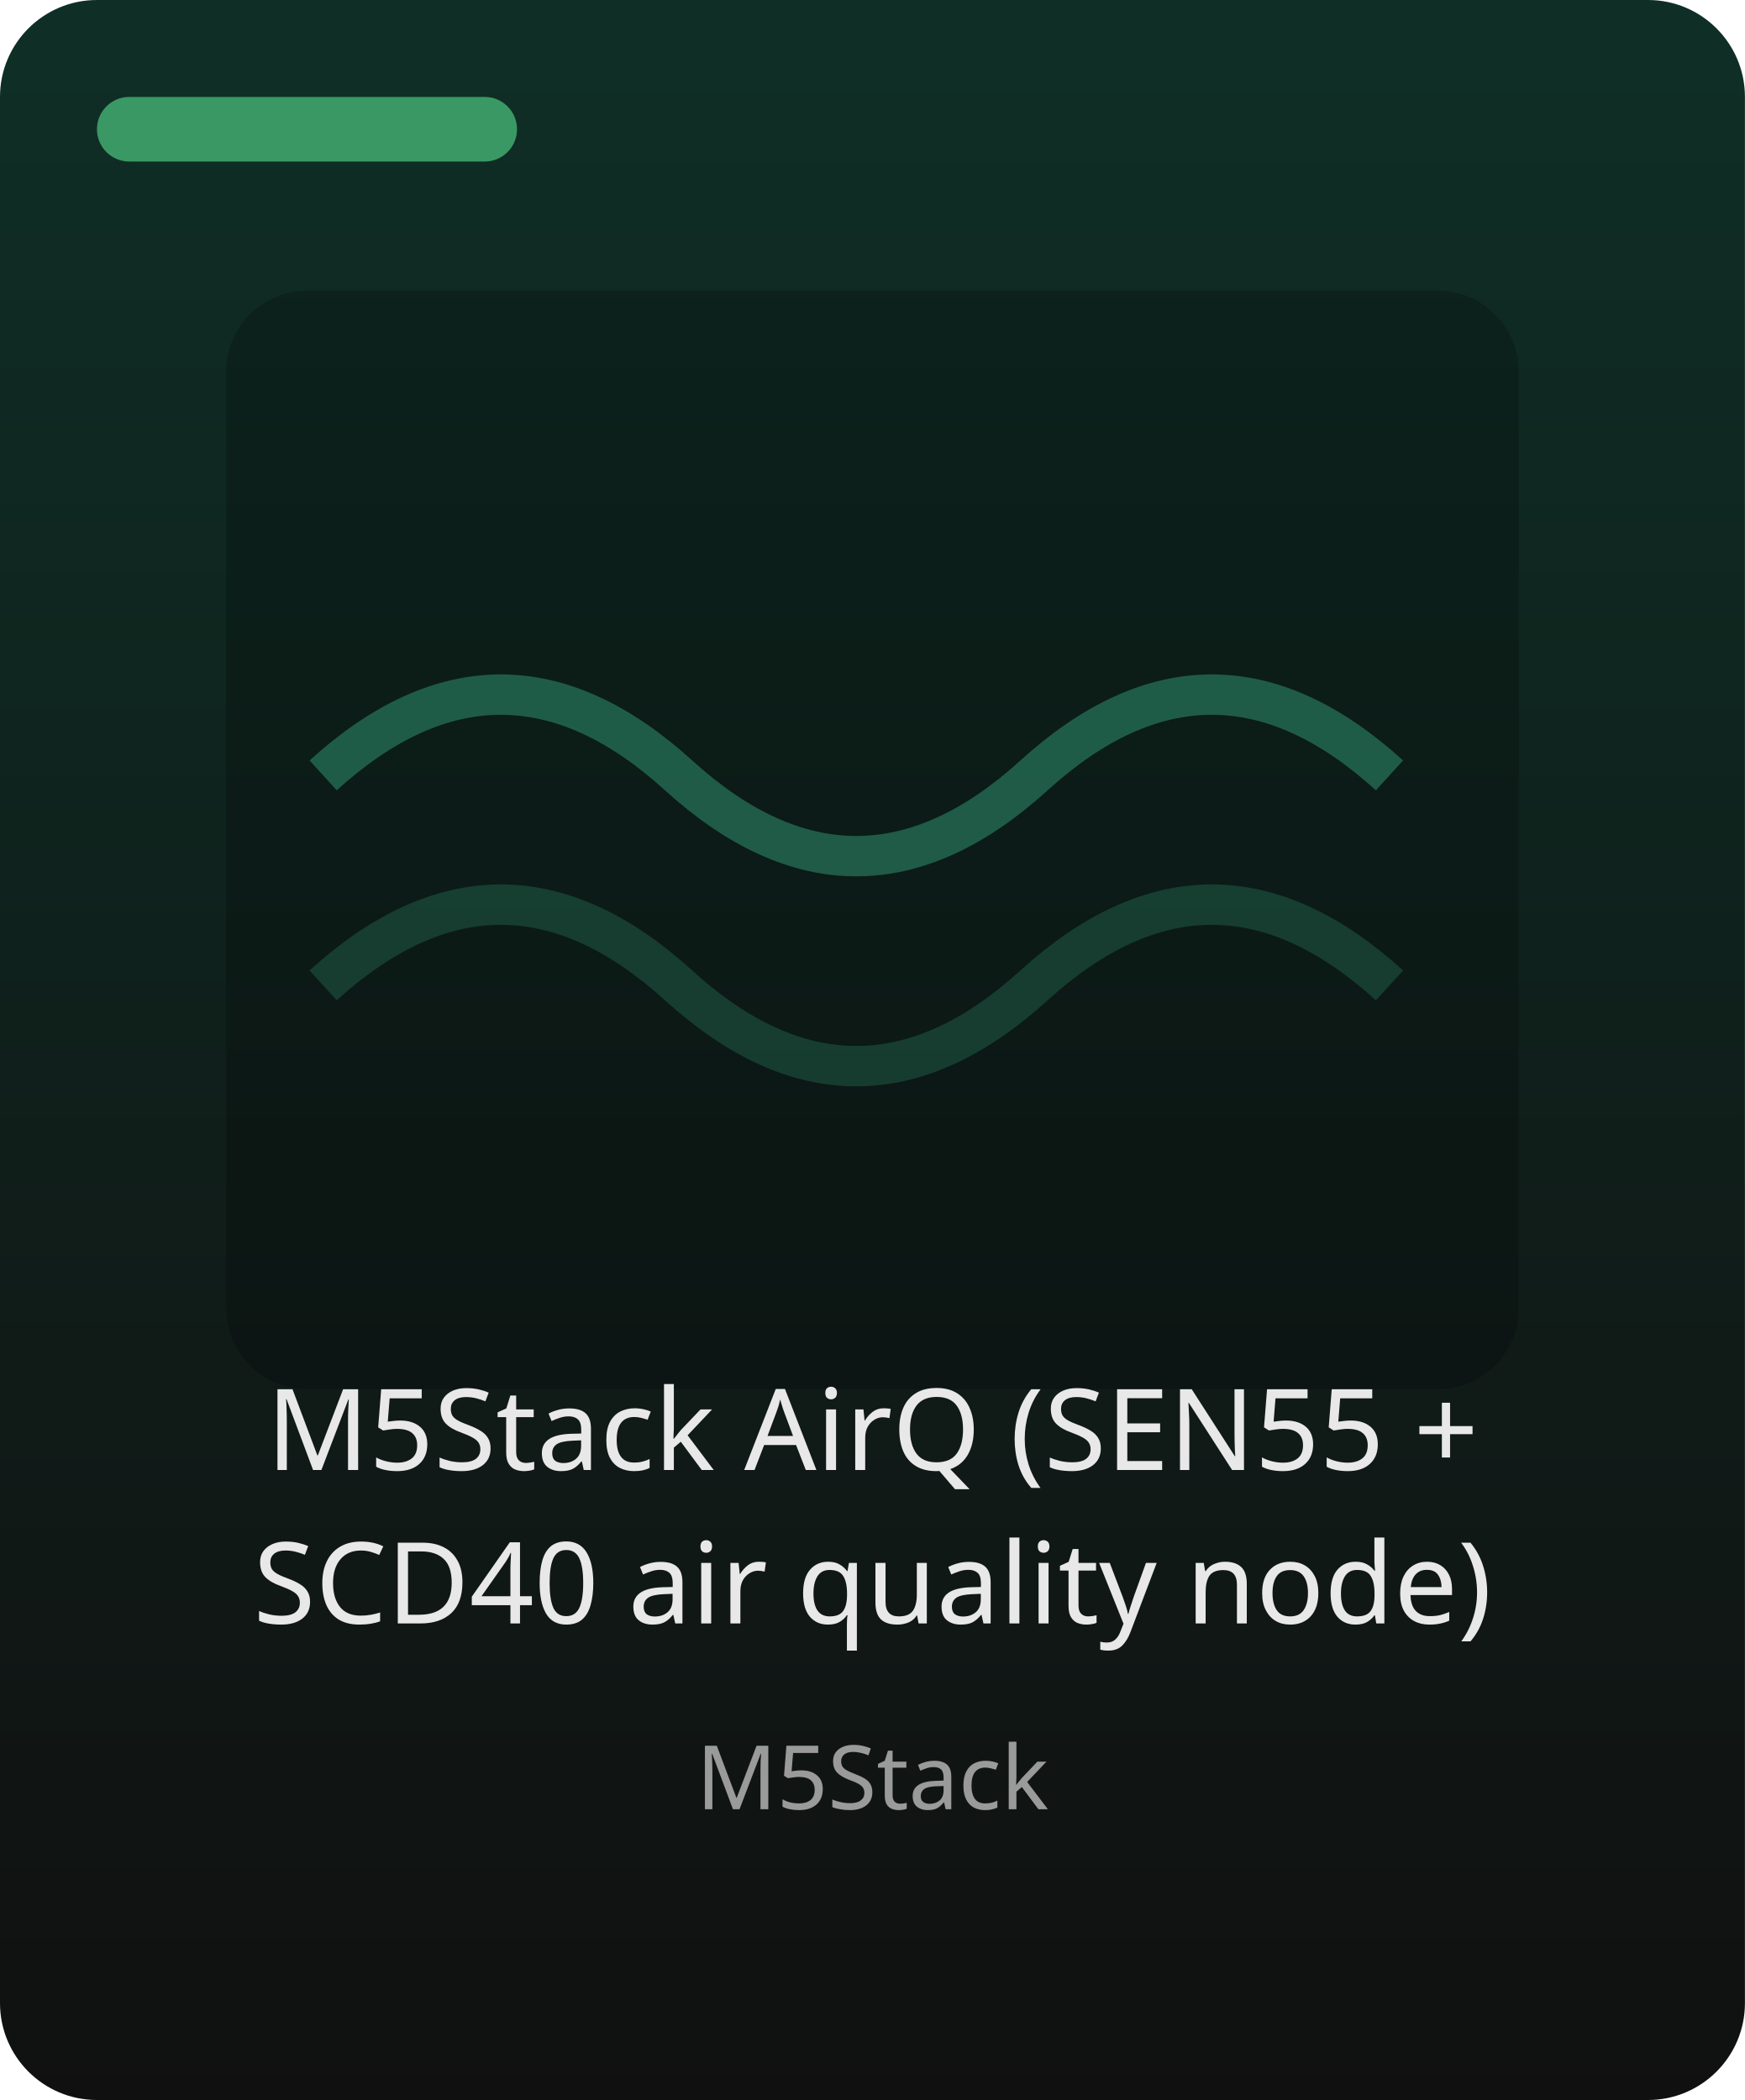
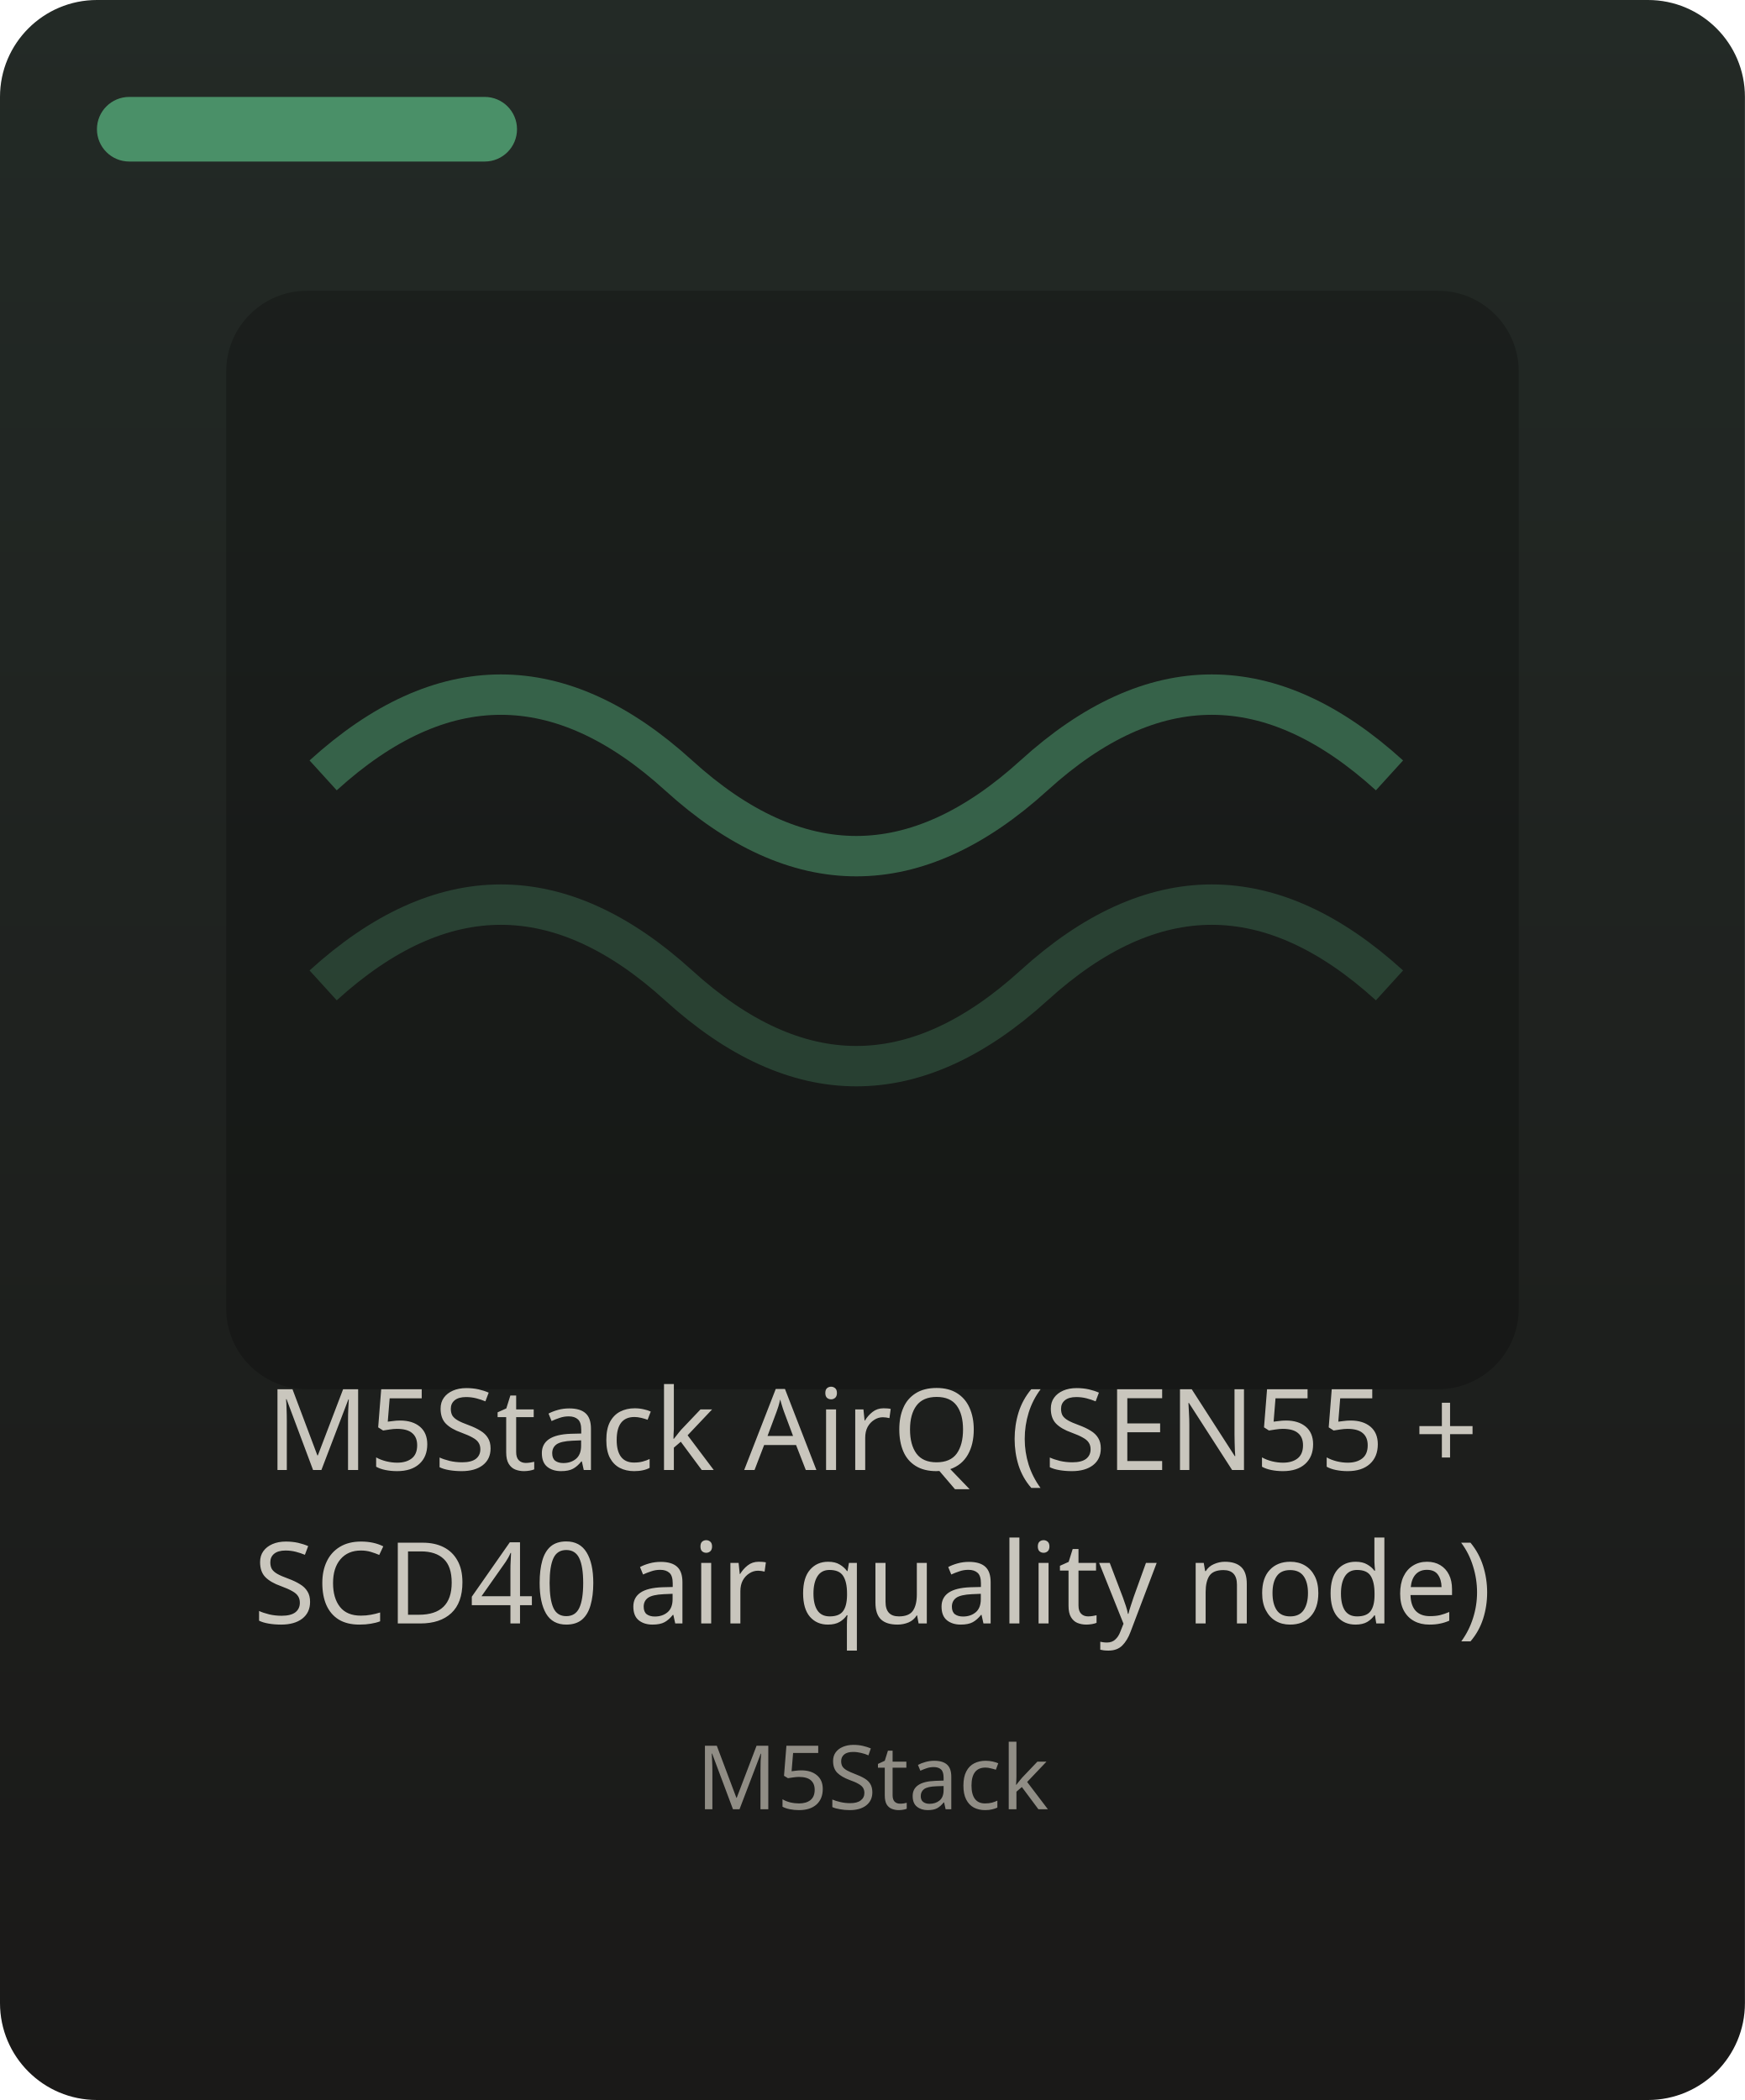
<svg xmlns="http://www.w3.org/2000/svg" viewBox="0 0 216 260" width="216" height="260" role="img" aria-label="M5Stack AirQ (SEN55 + SCD40 air quality node)">
  <defs>
    <linearGradient id="g" x1="0" y1="0" x2="0" y2="1">
-       <stop offset="0" stop-color="#0f2f26" />
-       <stop offset="1" stop-color="#101010" />
+       <stop offset="0" stop-color="#232a26" />
+       <stop offset="1" stop-color="#1a1918" />
    </linearGradient>
  </defs>
  <rect width="216" height="260" rx="12" fill="url(#g)" />
  <rect x="28" y="36" width="160" height="136" rx="10" fill="#000" opacity=".22" />
-   <path d="M40 96 q22-20 44 0 t44 0 t44 0" stroke="#2f8f6f" stroke-width="5" fill="none" opacity=".55" />
-   <path d="M40 122 q22-20 44 0 t44 0 t44 0" stroke="#2f8f6f" stroke-width="5" fill="none" opacity=".3" />
-   <rect x="12" y="12" width="52" height="8" rx="4" fill="#3fa46a" opacity=".9" />
-   <text x="108" y="182" text-anchor="middle" font-size="14" fill="#e8e8e8" font-family="ui-sans-serif,system-ui,sans-serif">M5Stack AirQ (SEN55 +</text>
-   <text x="108" y="201" text-anchor="middle" font-size="14" fill="#e8e8e8" font-family="ui-sans-serif,system-ui,sans-serif">SCD40 air quality node)</text>
-   <text x="108" y="224" text-anchor="middle" font-size="11" fill="#9a9a9a" font-family="ui-sans-serif,system-ui,sans-serif">M5Stack</text>
+   <path d="M40 96 q22-20 44 0 t44 0 t44 0" stroke="#4f9b6f" stroke-width="5" fill="none" opacity=".55" />
+   <path d="M40 122 q22-20 44 0 t44 0 t44 0" stroke="#4f9b6f" stroke-width="5" fill="none" opacity=".3" />
+   <rect x="12" y="12" width="52" height="8" rx="4" fill="#4f9b6f" opacity=".9" />
+   <text x="108" y="182" text-anchor="middle" font-size="14" fill="#c9c6bd" font-family="ui-sans-serif,system-ui,sans-serif">M5Stack AirQ (SEN55 +</text>
+   <text x="108" y="201" text-anchor="middle" font-size="14" fill="#c9c6bd" font-family="ui-sans-serif,system-ui,sans-serif">SCD40 air quality node)</text>
+   <text x="108" y="224" text-anchor="middle" font-size="11" fill="#908d85" font-family="ui-sans-serif,system-ui,sans-serif">M5Stack</text>
</svg>
